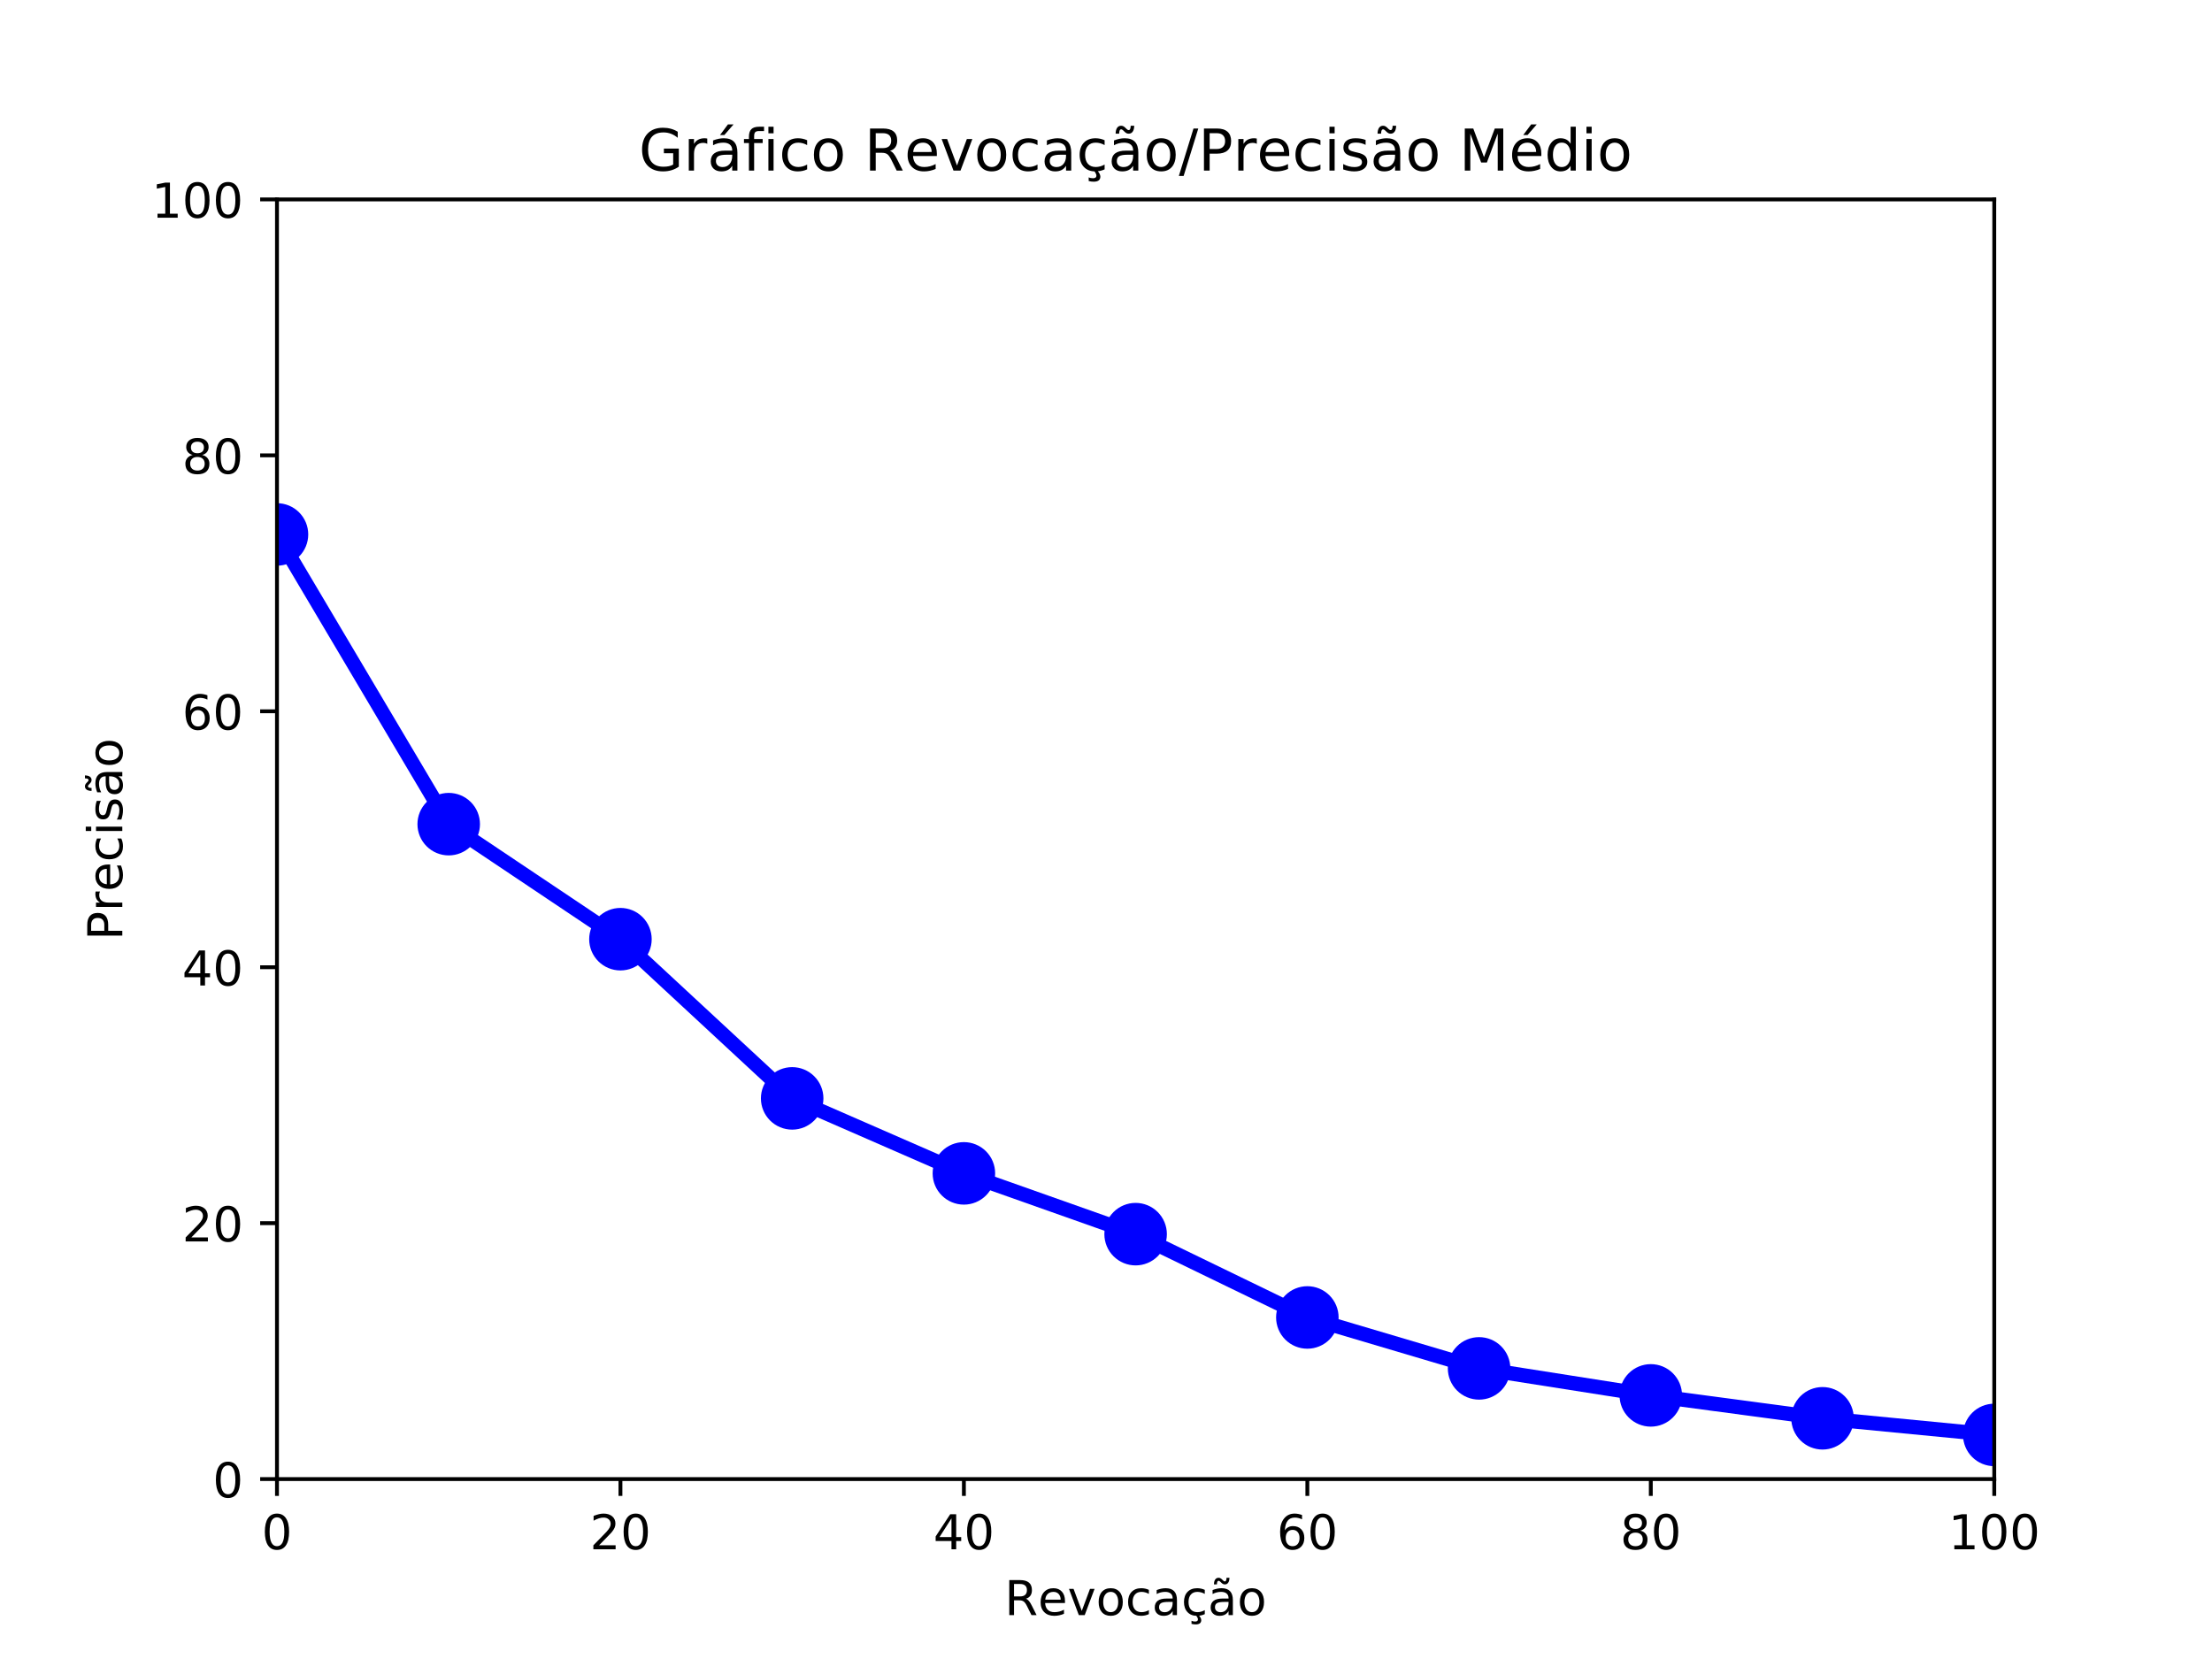
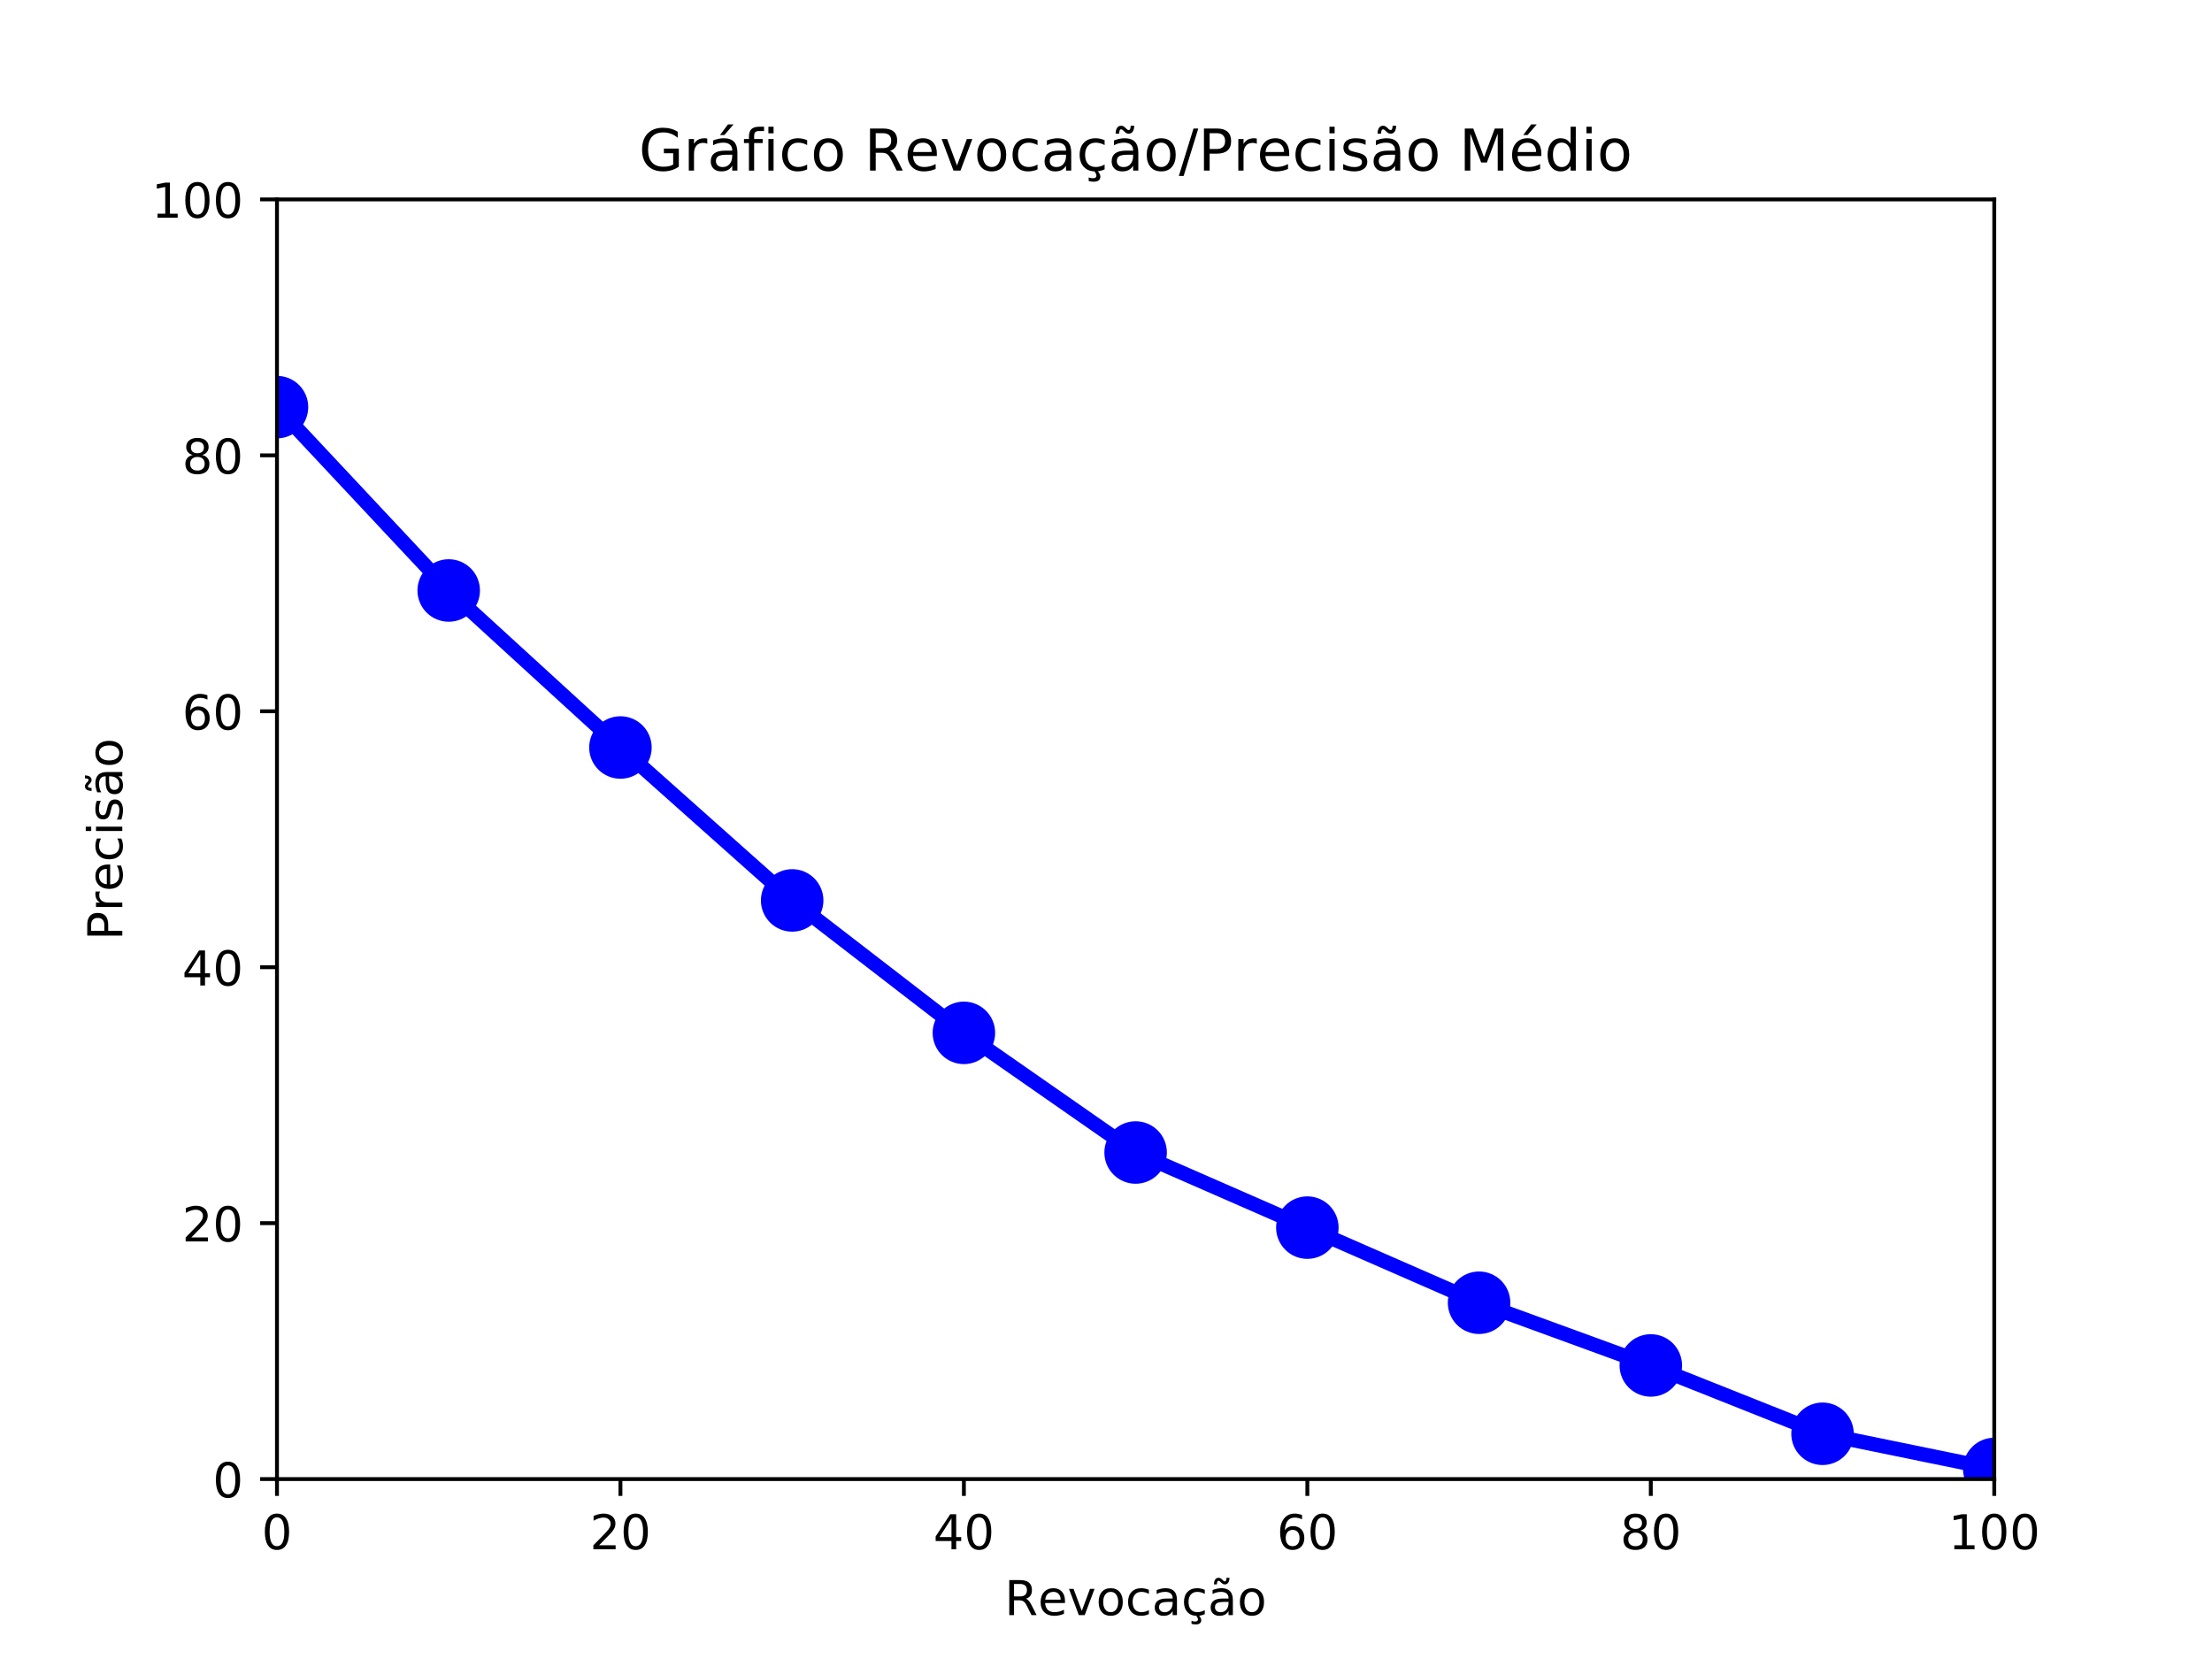
<svg xmlns="http://www.w3.org/2000/svg" xmlns:xlink="http://www.w3.org/1999/xlink" height="345pt" version="1.1" viewBox="0 0 460 345" width="460pt">
  <defs>
    <style type="text/css">
*{stroke-linecap:butt;stroke-linejoin:round;}
  </style>
  </defs>
  <g id="figure_1">
    <g id="patch_1">
      <path d="M 0 345.6  L 460.8 345.6  L 460.8 0  L 0 0  z " style="fill:#ffffff;" />
    </g>
    <g id="axes_1">
      <g id="patch_2">
        <path d="M 57.6 307.584  L 414.72 307.584  L 414.72 41.472  L 57.6 41.472  z " style="fill:#ffffff;" />
      </g>
      <g id="matplotlib.axis_1">
        <g id="xtick_1">
          <g id="line2d_1">
            <defs>
-               <path d="M 0 0  L 0 3.5  " id="m43dd2296f0" style="stroke:#000000;stroke-width:0.8;" />
-             </defs>
-             <g>
-               <use style="stroke:#000000;stroke-width:0.8;" x="57.6" xlink:href="#m43dd2296f0" y="307.584" />
+               <path d="M 0 0  L 0 3.5  " id="m8f51db80e0" style="stroke:#000000;stroke-width:0.8;" />
+             </defs>
+             <g>
+               <use style="stroke:#000000;stroke-width:0.8;" x="57.6" xlink:href="#m8f51db80e0" y="307.584" />
            </g>
          </g>
          <g id="text_1">
            <defs>
              <path d="M 31.781 66.406  Q 24.172 66.406 20.328 58.906  Q 16.5 51.422 16.5 36.375  Q 16.5 21.391 20.328 13.891  Q 24.172 6.391 31.781 6.391  Q 39.453 6.391 43.281 13.891  Q 47.125 21.391 47.125 36.375  Q 47.125 51.422 43.281 58.906  Q 39.453 66.406 31.781 66.406  z M 31.781 74.219  Q 44.047 74.219 50.516 64.516  Q 56.984 54.828 56.984 36.375  Q 56.984 17.969 50.516 8.266  Q 44.047 -1.422 31.781 -1.422  Q 19.531 -1.422 13.062 8.266  Q 6.594 17.969 6.594 36.375  Q 6.594 54.828 13.062 64.516  Q 19.531 74.219 31.781 74.219  z " id="DejaVuSans-30" />
            </defs>
            <g transform="translate(54.41875 322.1824)scale(0.1 -0.1)">
              <use xlink:href="#DejaVuSans-30" />
            </g>
          </g>
        </g>
        <g id="xtick_2">
          <g id="line2d_2">
            <g>
-               <use style="stroke:#000000;stroke-width:0.8;" x="129.024" xlink:href="#m43dd2296f0" y="307.584" />
+               <use style="stroke:#000000;stroke-width:0.8;" x="129.024" xlink:href="#m8f51db80e0" y="307.584" />
            </g>
          </g>
          <g id="text_2">
            <defs>
              <path d="M 19.188 8.297  L 53.609 8.297  L 53.609 0  L 7.328 0  L 7.328 8.297  Q 12.938 14.109 22.625 23.891  Q 32.328 33.688 34.812 36.531  Q 39.547 41.844 41.422 45.531  Q 43.312 49.219 43.312 52.781  Q 43.312 58.594 39.234 62.25  Q 35.156 65.922 28.609 65.922  Q 23.969 65.922 18.812 64.312  Q 13.672 62.703 7.812 59.422  L 7.812 69.391  Q 13.766 71.781 18.938 73  Q 24.125 74.219 28.422 74.219  Q 39.75 74.219 46.484 68.547  Q 53.219 62.891 53.219 53.422  Q 53.219 48.922 51.531 44.891  Q 49.859 40.875 45.406 35.406  Q 44.188 33.984 37.641 27.219  Q 31.109 20.453 19.188 8.297  z " id="DejaVuSans-32" />
            </defs>
            <g transform="translate(122.6615 322.1824)scale(0.1 -0.1)">
              <use xlink:href="#DejaVuSans-32" />
              <use x="63.623" xlink:href="#DejaVuSans-30" />
            </g>
          </g>
        </g>
        <g id="xtick_3">
          <g id="line2d_3">
            <g>
-               <use style="stroke:#000000;stroke-width:0.8;" x="200.448" xlink:href="#m43dd2296f0" y="307.584" />
+               <use style="stroke:#000000;stroke-width:0.8;" x="200.448" xlink:href="#m8f51db80e0" y="307.584" />
            </g>
          </g>
          <g id="text_3">
            <defs>
              <path d="M 37.797 64.312  L 12.891 25.391  L 37.797 25.391  z M 35.203 72.906  L 47.609 72.906  L 47.609 25.391  L 58.016 25.391  L 58.016 17.188  L 47.609 17.188  L 47.609 0  L 37.797 0  L 37.797 17.188  L 4.891 17.188  L 4.891 26.703  z " id="DejaVuSans-34" />
            </defs>
            <g transform="translate(194.0855 322.1824)scale(0.1 -0.1)">
              <use xlink:href="#DejaVuSans-34" />
              <use x="63.623" xlink:href="#DejaVuSans-30" />
            </g>
          </g>
        </g>
        <g id="xtick_4">
          <g id="line2d_4">
            <g>
-               <use style="stroke:#000000;stroke-width:0.8;" x="271.872" xlink:href="#m43dd2296f0" y="307.584" />
+               <use style="stroke:#000000;stroke-width:0.8;" x="271.872" xlink:href="#m8f51db80e0" y="307.584" />
            </g>
          </g>
          <g id="text_4">
            <defs>
              <path d="M 33.016 40.375  Q 26.375 40.375 22.484 35.828  Q 18.609 31.297 18.609 23.391  Q 18.609 15.531 22.484 10.953  Q 26.375 6.391 33.016 6.391  Q 39.656 6.391 43.531 10.953  Q 47.406 15.531 47.406 23.391  Q 47.406 31.297 43.531 35.828  Q 39.656 40.375 33.016 40.375  z M 52.594 71.297  L 52.594 62.312  Q 48.875 64.062 45.094 64.984  Q 41.312 65.922 37.594 65.922  Q 27.828 65.922 22.672 59.328  Q 17.531 52.734 16.797 39.406  Q 19.672 43.656 24.016 45.922  Q 28.375 48.188 33.594 48.188  Q 44.578 48.188 50.953 41.516  Q 57.328 34.859 57.328 23.391  Q 57.328 12.156 50.688 5.359  Q 44.047 -1.422 33.016 -1.422  Q 20.359 -1.422 13.672 8.266  Q 6.984 17.969 6.984 36.375  Q 6.984 53.656 15.188 63.938  Q 23.391 74.219 37.203 74.219  Q 40.922 74.219 44.703 73.484  Q 48.484 72.75 52.594 71.297  z " id="DejaVuSans-36" />
            </defs>
            <g transform="translate(265.5095 322.1824)scale(0.1 -0.1)">
              <use xlink:href="#DejaVuSans-36" />
              <use x="63.623" xlink:href="#DejaVuSans-30" />
            </g>
          </g>
        </g>
        <g id="xtick_5">
          <g id="line2d_5">
            <g>
-               <use style="stroke:#000000;stroke-width:0.8;" x="343.296" xlink:href="#m43dd2296f0" y="307.584" />
+               <use style="stroke:#000000;stroke-width:0.8;" x="343.296" xlink:href="#m8f51db80e0" y="307.584" />
            </g>
          </g>
          <g id="text_5">
            <defs>
              <path d="M 31.781 34.625  Q 24.75 34.625 20.719 30.859  Q 16.703 27.094 16.703 20.516  Q 16.703 13.922 20.719 10.156  Q 24.75 6.391 31.781 6.391  Q 38.812 6.391 42.859 10.172  Q 46.922 13.969 46.922 20.516  Q 46.922 27.094 42.891 30.859  Q 38.875 34.625 31.781 34.625  z M 21.922 38.812  Q 15.578 40.375 12.031 44.719  Q 8.5 49.078 8.5 55.328  Q 8.5 64.062 14.719 69.141  Q 20.953 74.219 31.781 74.219  Q 42.672 74.219 48.875 69.141  Q 55.078 64.062 55.078 55.328  Q 55.078 49.078 51.531 44.719  Q 48 40.375 41.703 38.812  Q 48.828 37.156 52.797 32.312  Q 56.781 27.484 56.781 20.516  Q 56.781 9.906 50.312 4.234  Q 43.844 -1.422 31.781 -1.422  Q 19.734 -1.422 13.25 4.234  Q 6.781 9.906 6.781 20.516  Q 6.781 27.484 10.781 32.312  Q 14.797 37.156 21.922 38.812  z M 18.312 54.391  Q 18.312 48.734 21.844 45.562  Q 25.391 42.391 31.781 42.391  Q 38.141 42.391 41.719 45.562  Q 45.312 48.734 45.312 54.391  Q 45.312 60.062 41.719 63.234  Q 38.141 66.406 31.781 66.406  Q 25.391 66.406 21.844 63.234  Q 18.312 60.062 18.312 54.391  z " id="DejaVuSans-38" />
            </defs>
            <g transform="translate(336.9335 322.1824)scale(0.1 -0.1)">
              <use xlink:href="#DejaVuSans-38" />
              <use x="63.623" xlink:href="#DejaVuSans-30" />
            </g>
          </g>
        </g>
        <g id="xtick_6">
          <g id="line2d_6">
            <g>
-               <use style="stroke:#000000;stroke-width:0.8;" x="414.72" xlink:href="#m43dd2296f0" y="307.584" />
+               <use style="stroke:#000000;stroke-width:0.8;" x="414.72" xlink:href="#m8f51db80e0" y="307.584" />
            </g>
          </g>
          <g id="text_6">
            <defs>
              <path d="M 12.406 8.297  L 28.516 8.297  L 28.516 63.922  L 10.984 60.406  L 10.984 69.391  L 28.422 72.906  L 38.281 72.906  L 38.281 8.297  L 54.391 8.297  L 54.391 0  L 12.406 0  z " id="DejaVuSans-31" />
            </defs>
            <g transform="translate(405.1762 322.1824)scale(0.1 -0.1)">
              <use xlink:href="#DejaVuSans-31" />
              <use x="63.623" xlink:href="#DejaVuSans-30" />
              <use x="127.246" xlink:href="#DejaVuSans-30" />
            </g>
          </g>
        </g>
        <g id="text_7">
          <defs>
            <path d="M 44.391 34.188  Q 47.562 33.109 50.562 29.594  Q 53.562 26.078 56.594 19.922  L 66.609 0  L 56 0  L 46.688 18.703  Q 43.062 26.031 39.672 28.422  Q 36.281 30.812 30.422 30.812  L 19.672 30.812  L 19.672 0  L 9.812 0  L 9.812 72.906  L 32.078 72.906  Q 44.578 72.906 50.734 67.672  Q 56.891 62.453 56.891 51.906  Q 56.891 45.016 53.688 40.469  Q 50.484 35.938 44.391 34.188  z M 19.672 64.797  L 19.672 38.922  L 32.078 38.922  Q 39.203 38.922 42.844 42.219  Q 46.484 45.516 46.484 51.906  Q 46.484 58.297 42.844 61.547  Q 39.203 64.797 32.078 64.797  z " id="DejaVuSans-52" />
            <path d="M 56.203 29.594  L 56.203 25.203  L 14.891 25.203  Q 15.484 15.922 20.484 11.062  Q 25.484 6.203 34.422 6.203  Q 39.594 6.203 44.453 7.469  Q 49.312 8.734 54.109 11.281  L 54.109 2.781  Q 49.266 0.734 44.188 -0.344  Q 39.109 -1.422 33.891 -1.422  Q 20.797 -1.422 13.156 6.188  Q 5.516 13.812 5.516 26.812  Q 5.516 40.234 12.766 48.109  Q 20.016 56 32.328 56  Q 43.359 56 49.781 48.891  Q 56.203 41.797 56.203 29.594  z M 47.219 32.234  Q 47.125 39.594 43.094 43.984  Q 39.062 48.391 32.422 48.391  Q 24.906 48.391 20.391 44.141  Q 15.875 39.891 15.188 32.172  z " id="DejaVuSans-65" />
            <path d="M 2.984 54.688  L 12.5 54.688  L 29.594 8.797  L 46.688 54.688  L 56.203 54.688  L 35.688 0  L 23.484 0  z " id="DejaVuSans-76" />
            <path d="M 30.609 48.391  Q 23.391 48.391 19.188 42.75  Q 14.984 37.109 14.984 27.297  Q 14.984 17.484 19.156 11.844  Q 23.344 6.203 30.609 6.203  Q 37.797 6.203 41.984 11.859  Q 46.188 17.531 46.188 27.297  Q 46.188 37.016 41.984 42.703  Q 37.797 48.391 30.609 48.391  z M 30.609 56  Q 42.328 56 49.016 48.375  Q 55.719 40.766 55.719 27.297  Q 55.719 13.875 49.016 6.219  Q 42.328 -1.422 30.609 -1.422  Q 18.844 -1.422 12.172 6.219  Q 5.516 13.875 5.516 27.297  Q 5.516 40.766 12.172 48.375  Q 18.844 56 30.609 56  z " id="DejaVuSans-6f" />
            <path d="M 48.781 52.594  L 48.781 44.188  Q 44.969 46.297 41.141 47.344  Q 37.312 48.391 33.406 48.391  Q 24.656 48.391 19.812 42.844  Q 14.984 37.312 14.984 27.297  Q 14.984 17.281 19.812 11.734  Q 24.656 6.203 33.406 6.203  Q 37.312 6.203 41.141 7.25  Q 44.969 8.297 48.781 10.406  L 48.781 2.094  Q 45.016 0.344 40.984 -0.531  Q 36.969 -1.422 32.422 -1.422  Q 20.062 -1.422 12.781 6.344  Q 5.516 14.109 5.516 27.297  Q 5.516 40.672 12.859 48.328  Q 20.219 56 33.016 56  Q 37.156 56 41.109 55.141  Q 45.062 54.297 48.781 52.594  z " id="DejaVuSans-63" />
            <path d="M 34.281 27.484  Q 23.391 27.484 19.188 25  Q 14.984 22.516 14.984 16.5  Q 14.984 11.719 18.141 8.906  Q 21.297 6.109 26.703 6.109  Q 34.188 6.109 38.703 11.406  Q 43.219 16.703 43.219 25.484  L 43.219 27.484  z M 52.203 31.203  L 52.203 0  L 43.219 0  L 43.219 8.297  Q 40.141 3.328 35.547 0.953  Q 30.953 -1.422 24.312 -1.422  Q 15.922 -1.422 10.953 3.297  Q 6 8.016 6 15.922  Q 6 25.141 12.172 29.828  Q 18.359 34.516 30.609 34.516  L 43.219 34.516  L 43.219 35.406  Q 43.219 41.609 39.141 45  Q 35.062 48.391 27.688 48.391  Q 23 48.391 18.547 47.266  Q 14.109 46.141 10.016 43.891  L 10.016 52.203  Q 14.938 54.109 19.578 55.047  Q 24.219 56 28.609 56  Q 40.484 56 46.344 49.844  Q 52.203 43.703 52.203 31.203  z " id="DejaVuSans-61" />
            <path d="M 48.781 52.594  L 48.781 44.188  Q 44.969 46.297 41.141 47.344  Q 37.312 48.391 33.406 48.391  Q 24.656 48.391 19.812 42.844  Q 14.984 37.312 14.984 27.297  Q 14.984 17.281 19.812 11.734  Q 24.656 6.203 33.406 6.203  Q 37.312 6.203 41.141 7.25  Q 44.969 8.297 48.781 10.406  L 48.781 2.094  Q 45.016 0.344 40.984 -0.531  Q 36.969 -1.422 32.422 -1.422  Q 20.062 -1.422 12.781 6.344  Q 5.516 14.109 5.516 27.297  Q 5.516 40.672 12.859 48.328  Q 20.219 56 33.016 56  Q 37.156 56 41.109 55.141  Q 45.062 54.297 48.781 52.594  z M 36.109 0  Q 38.781 -3.031 40.094 -5.594  Q 41.422 -8.156 41.422 -10.5  Q 41.422 -14.844 38.484 -17.062  Q 35.562 -19.281 29.797 -19.281  Q 27.562 -19.281 25.438 -18.984  Q 23.312 -18.703 21.203 -18.109  L 21.203 -11.719  Q 22.875 -12.547 24.672 -12.906  Q 26.484 -13.281 28.781 -13.281  Q 31.656 -13.281 33.125 -12.109  Q 34.594 -10.938 34.594 -8.688  Q 34.594 -7.234 33.531 -5.109  Q 32.484 -2.984 30.297 0  z " id="DejaVuSans-e7" />
            <path d="M 34.281 27.484  Q 23.391 27.484 19.188 25  Q 14.984 22.516 14.984 16.5  Q 14.984 11.719 18.141 8.906  Q 21.297 6.109 26.703 6.109  Q 34.188 6.109 38.703 11.406  Q 43.219 16.703 43.219 25.484  L 43.219 27.484  z M 52.203 31.203  L 52.203 0  L 43.219 0  L 43.219 8.297  Q 40.141 3.328 35.547 0.953  Q 30.953 -1.422 24.312 -1.422  Q 15.922 -1.422 10.953 3.297  Q 6 8.016 6 15.922  Q 6 25.141 12.172 29.828  Q 18.359 34.516 30.609 34.516  L 43.219 34.516  L 43.219 35.406  Q 43.219 41.609 39.141 45  Q 35.062 48.391 27.688 48.391  Q 23 48.391 18.547 47.266  Q 14.109 46.141 10.016 43.891  L 10.016 52.203  Q 14.938 54.109 19.578 55.047  Q 24.219 56 28.609 56  Q 40.484 56 46.344 49.844  Q 52.203 43.703 52.203 31.203  z M 28.812 66.891  L 26.016 69.578  Q 24.953 70.562 24.141 71.016  Q 23.344 71.484 22.703 71.484  Q 20.844 71.484 19.969 69.703  Q 19.094 67.922 18.984 63.922  L 12.891 63.922  Q 12.984 70.516 15.469 74.094  Q 17.969 77.688 22.406 77.688  Q 24.266 77.688 25.828 77  Q 27.391 76.312 29.203 74.703  L 31.984 72.016  Q 33.047 71.047 33.859 70.578  Q 34.672 70.125 35.297 70.125  Q 37.156 70.125 38.031 71.906  Q 38.906 73.688 39.016 77.688  L 45.109 77.688  Q 45.016 71.094 42.516 67.5  Q 40.031 63.922 35.594 63.922  Q 33.734 63.922 32.172 64.594  Q 30.609 65.281 28.812 66.891  z " id="DejaVuSans-e3" />
          </defs>
          <g transform="translate(208.9077 335.8793)scale(0.1 -0.1)">
            <use xlink:href="#DejaVuSans-52" />
            <use x="69.42" xlink:href="#DejaVuSans-65" />
            <use x="130.943" xlink:href="#DejaVuSans-76" />
            <use x="190.123" xlink:href="#DejaVuSans-6f" />
            <use x="251.305" xlink:href="#DejaVuSans-63" />
            <use x="306.285" xlink:href="#DejaVuSans-61" />
            <use x="367.564" xlink:href="#DejaVuSans-e7" />
            <use x="422.545" xlink:href="#DejaVuSans-e3" />
            <use x="483.824" xlink:href="#DejaVuSans-6f" />
          </g>
        </g>
      </g>
      <g id="matplotlib.axis_2">
        <g id="ytick_1">
          <g id="line2d_7">
            <defs>
-               <path d="M 0 0  L -3.5 0  " id="mae11c2a19c" style="stroke:#000000;stroke-width:0.8;" />
-             </defs>
-             <g>
-               <use style="stroke:#000000;stroke-width:0.8;" x="57.6" xlink:href="#mae11c2a19c" y="307.584" />
+               <path d="M 0 0  L -3.5 0  " id="mb0e81b73f1" style="stroke:#000000;stroke-width:0.8;" />
+             </defs>
+             <g>
+               <use style="stroke:#000000;stroke-width:0.8;" x="57.6" xlink:href="#mb0e81b73f1" y="307.584" />
            </g>
          </g>
          <g id="text_8">
            <g transform="translate(44.2375 311.3832)scale(0.1 -0.1)">
              <use xlink:href="#DejaVuSans-30" />
            </g>
          </g>
        </g>
        <g id="ytick_2">
          <g id="line2d_8">
            <g>
-               <use style="stroke:#000000;stroke-width:0.8;" x="57.6" xlink:href="#mae11c2a19c" y="254.362" />
+               <use style="stroke:#000000;stroke-width:0.8;" x="57.6" xlink:href="#mb0e81b73f1" y="254.362" />
            </g>
          </g>
          <g id="text_9">
            <g transform="translate(37.875 258.1608)scale(0.1 -0.1)">
              <use xlink:href="#DejaVuSans-32" />
              <use x="63.623" xlink:href="#DejaVuSans-30" />
            </g>
          </g>
        </g>
        <g id="ytick_3">
          <g id="line2d_9">
            <g>
-               <use style="stroke:#000000;stroke-width:0.8;" x="57.6" xlink:href="#mae11c2a19c" y="201.139" />
+               <use style="stroke:#000000;stroke-width:0.8;" x="57.6" xlink:href="#mb0e81b73f1" y="201.139" />
            </g>
          </g>
          <g id="text_10">
            <g transform="translate(37.875 204.9384)scale(0.1 -0.1)">
              <use xlink:href="#DejaVuSans-34" />
              <use x="63.623" xlink:href="#DejaVuSans-30" />
            </g>
          </g>
        </g>
        <g id="ytick_4">
          <g id="line2d_10">
            <g>
-               <use style="stroke:#000000;stroke-width:0.8;" x="57.6" xlink:href="#mae11c2a19c" y="147.917" />
+               <use style="stroke:#000000;stroke-width:0.8;" x="57.6" xlink:href="#mb0e81b73f1" y="147.917" />
            </g>
          </g>
          <g id="text_11">
            <g transform="translate(37.875 151.716)scale(0.1 -0.1)">
              <use xlink:href="#DejaVuSans-36" />
              <use x="63.623" xlink:href="#DejaVuSans-30" />
            </g>
          </g>
        </g>
        <g id="ytick_5">
          <g id="line2d_11">
            <g>
-               <use style="stroke:#000000;stroke-width:0.8;" x="57.6" xlink:href="#mae11c2a19c" y="94.694" />
+               <use style="stroke:#000000;stroke-width:0.8;" x="57.6" xlink:href="#mb0e81b73f1" y="94.694" />
            </g>
          </g>
          <g id="text_12">
            <g transform="translate(37.875 98.49362)scale(0.1 -0.1)">
              <use xlink:href="#DejaVuSans-38" />
              <use x="63.623" xlink:href="#DejaVuSans-30" />
            </g>
          </g>
        </g>
        <g id="ytick_6">
          <g id="line2d_12">
            <g>
-               <use style="stroke:#000000;stroke-width:0.8;" x="57.6" xlink:href="#mae11c2a19c" y="41.472" />
+               <use style="stroke:#000000;stroke-width:0.8;" x="57.6" xlink:href="#mb0e81b73f1" y="41.472" />
            </g>
          </g>
          <g id="text_13">
            <g transform="translate(31.5125 45.27122)scale(0.1 -0.1)">
              <use xlink:href="#DejaVuSans-31" />
              <use x="63.623" xlink:href="#DejaVuSans-30" />
              <use x="127.246" xlink:href="#DejaVuSans-30" />
            </g>
          </g>
        </g>
        <g id="text_14">
          <defs>
            <path d="M 19.672 64.797  L 19.672 37.406  L 32.078 37.406  Q 38.969 37.406 42.719 40.969  Q 46.484 44.531 46.484 51.125  Q 46.484 57.672 42.719 61.234  Q 38.969 64.797 32.078 64.797  z M 9.812 72.906  L 32.078 72.906  Q 44.344 72.906 50.609 67.359  Q 56.891 61.812 56.891 51.125  Q 56.891 40.328 50.609 34.812  Q 44.344 29.297 32.078 29.297  L 19.672 29.297  L 19.672 0  L 9.812 0  z " id="DejaVuSans-50" />
            <path d="M 41.109 46.297  Q 39.594 47.172 37.812 47.578  Q 36.031 48 33.891 48  Q 26.266 48 22.188 43.047  Q 18.109 38.094 18.109 28.812  L 18.109 0  L 9.078 0  L 9.078 54.688  L 18.109 54.688  L 18.109 46.188  Q 20.953 51.172 25.484 53.578  Q 30.031 56 36.531 56  Q 37.453 56 38.578 55.875  Q 39.703 55.766 41.062 55.516  z " id="DejaVuSans-72" />
            <path d="M 9.422 54.688  L 18.406 54.688  L 18.406 0  L 9.422 0  z M 9.422 75.984  L 18.406 75.984  L 18.406 64.594  L 9.422 64.594  z " id="DejaVuSans-69" />
            <path d="M 44.281 53.078  L 44.281 44.578  Q 40.484 46.531 36.375 47.5  Q 32.281 48.484 27.875 48.484  Q 21.188 48.484 17.844 46.438  Q 14.5 44.391 14.5 40.281  Q 14.5 37.156 16.891 35.375  Q 19.281 33.594 26.516 31.984  L 29.594 31.297  Q 39.156 29.25 43.188 25.516  Q 47.219 21.781 47.219 15.094  Q 47.219 7.469 41.188 3.016  Q 35.156 -1.422 24.609 -1.422  Q 20.219 -1.422 15.453 -0.562  Q 10.688 0.297 5.422 2  L 5.422 11.281  Q 10.406 8.688 15.234 7.391  Q 20.062 6.109 24.812 6.109  Q 31.156 6.109 34.562 8.281  Q 37.984 10.453 37.984 14.406  Q 37.984 18.062 35.516 20.016  Q 33.062 21.969 24.703 23.781  L 21.578 24.516  Q 13.234 26.266 9.516 29.906  Q 5.812 33.547 5.812 39.891  Q 5.812 47.609 11.281 51.797  Q 16.75 56 26.812 56  Q 31.781 56 36.172 55.266  Q 40.578 54.547 44.281 53.078  z " id="DejaVuSans-73" />
          </defs>
          <g transform="translate(25.43281 195.5389)rotate(-90)scale(0.1 -0.1)">
            <use xlink:href="#DejaVuSans-50" />
            <use x="60.287" xlink:href="#DejaVuSans-72" />
            <use x="101.369" xlink:href="#DejaVuSans-65" />
            <use x="162.893" xlink:href="#DejaVuSans-63" />
            <use x="217.873" xlink:href="#DejaVuSans-69" />
            <use x="245.656" xlink:href="#DejaVuSans-73" />
            <use x="297.756" xlink:href="#DejaVuSans-e3" />
            <use x="359.035" xlink:href="#DejaVuSans-6f" />
          </g>
        </g>
      </g>
      <g id="line2d_13">
-         <path clip-path="url(#pbb00adc7ea)" d="M 57.6 111.14  L 93.312 171.388  L 129.024 195.311  L 164.736 228.416  L 200.448 244.01  L 236.16 256.65  L 271.872 273.974  L 307.584 284.565  L 343.296 290.18  L 379.008 294.944  L 414.72 298.403  " style="fill:none;stroke:#0000ff;stroke-linecap:square;stroke-width:3;" />
+         <path clip-path="url(#p07e0b0cc9f)" d="M 57.6 84.662  L 93.312 122.796  L 129.024 155.448  L 164.736 187.248  L 200.448 214.791  L 236.16 239.672  L 271.872 255.293  L 307.584 270.914  L 343.296 283.953  L 379.008 298.164  L 414.72 305.482  " style="fill:none;stroke:#0000ff;stroke-linecap:square;stroke-width:3;" />
        <defs>
-           <path d="M 0 3  C 0.796 3 1.559 2.684 2.121 2.121  C 2.684 1.559 3 0.796 3 0  C 3 -0.796 2.684 -1.559 2.121 -2.121  C 1.559 -2.684 0.796 -3 0 -3  C -0.796 -3 -1.559 -2.684 -2.121 -2.121  C -2.684 -1.559 -3 -0.796 -3 0  C -3 0.796 -2.684 1.559 -2.121 2.121  C -1.559 2.684 -0.796 3 0 3  z " id="m12eed704ae" style="stroke:#0000ff;stroke-width:7;" />
+           <path d="M 0 3  C 0.796 3 1.559 2.684 2.121 2.121  C 2.684 1.559 3 0.796 3 0  C 3 -0.796 2.684 -1.559 2.121 -2.121  C 1.559 -2.684 0.796 -3 0 -3  C -0.796 -3 -1.559 -2.684 -2.121 -2.121  C -2.684 -1.559 -3 -0.796 -3 0  C -3 0.796 -2.684 1.559 -2.121 2.121  C -1.559 2.684 -0.796 3 0 3  z " id="m12b21c9040" style="stroke:#0000ff;stroke-width:7;" />
        </defs>
-         <g clip-path="url(#pbb00adc7ea)">
-           <use style="fill:#0000ff;stroke:#0000ff;stroke-width:7;" x="57.6" xlink:href="#m12eed704ae" y="111.14" />
-           <use style="fill:#0000ff;stroke:#0000ff;stroke-width:7;" x="93.312" xlink:href="#m12eed704ae" y="171.388" />
-           <use style="fill:#0000ff;stroke:#0000ff;stroke-width:7;" x="129.024" xlink:href="#m12eed704ae" y="195.311" />
-           <use style="fill:#0000ff;stroke:#0000ff;stroke-width:7;" x="164.736" xlink:href="#m12eed704ae" y="228.416" />
-           <use style="fill:#0000ff;stroke:#0000ff;stroke-width:7;" x="200.448" xlink:href="#m12eed704ae" y="244.01" />
-           <use style="fill:#0000ff;stroke:#0000ff;stroke-width:7;" x="236.16" xlink:href="#m12eed704ae" y="256.65" />
-           <use style="fill:#0000ff;stroke:#0000ff;stroke-width:7;" x="271.872" xlink:href="#m12eed704ae" y="273.974" />
-           <use style="fill:#0000ff;stroke:#0000ff;stroke-width:7;" x="307.584" xlink:href="#m12eed704ae" y="284.565" />
-           <use style="fill:#0000ff;stroke:#0000ff;stroke-width:7;" x="343.296" xlink:href="#m12eed704ae" y="290.18" />
-           <use style="fill:#0000ff;stroke:#0000ff;stroke-width:7;" x="379.008" xlink:href="#m12eed704ae" y="294.944" />
-           <use style="fill:#0000ff;stroke:#0000ff;stroke-width:7;" x="414.72" xlink:href="#m12eed704ae" y="298.403" />
+         <g clip-path="url(#p07e0b0cc9f)">
+           <use style="fill:#0000ff;stroke:#0000ff;stroke-width:7;" x="57.6" xlink:href="#m12b21c9040" y="84.662" />
+           <use style="fill:#0000ff;stroke:#0000ff;stroke-width:7;" x="93.312" xlink:href="#m12b21c9040" y="122.796" />
+           <use style="fill:#0000ff;stroke:#0000ff;stroke-width:7;" x="129.024" xlink:href="#m12b21c9040" y="155.448" />
+           <use style="fill:#0000ff;stroke:#0000ff;stroke-width:7;" x="164.736" xlink:href="#m12b21c9040" y="187.248" />
+           <use style="fill:#0000ff;stroke:#0000ff;stroke-width:7;" x="200.448" xlink:href="#m12b21c9040" y="214.791" />
+           <use style="fill:#0000ff;stroke:#0000ff;stroke-width:7;" x="236.16" xlink:href="#m12b21c9040" y="239.672" />
+           <use style="fill:#0000ff;stroke:#0000ff;stroke-width:7;" x="271.872" xlink:href="#m12b21c9040" y="255.293" />
+           <use style="fill:#0000ff;stroke:#0000ff;stroke-width:7;" x="307.584" xlink:href="#m12b21c9040" y="270.914" />
+           <use style="fill:#0000ff;stroke:#0000ff;stroke-width:7;" x="343.296" xlink:href="#m12b21c9040" y="283.953" />
+           <use style="fill:#0000ff;stroke:#0000ff;stroke-width:7;" x="379.008" xlink:href="#m12b21c9040" y="298.164" />
+           <use style="fill:#0000ff;stroke:#0000ff;stroke-width:7;" x="414.72" xlink:href="#m12b21c9040" y="305.482" />
        </g>
      </g>
      <g id="patch_3">
        <path d="M 57.6 307.584  L 57.6 41.472  " style="fill:none;stroke:#000000;stroke-linecap:square;stroke-linejoin:miter;stroke-width:0.8;" />
      </g>
      <g id="patch_4">
        <path d="M 414.72 307.584  L 414.72 41.472  " style="fill:none;stroke:#000000;stroke-linecap:square;stroke-linejoin:miter;stroke-width:0.8;" />
      </g>
      <g id="patch_5">
        <path d="M 57.6 307.584  L 414.72 307.584  " style="fill:none;stroke:#000000;stroke-linecap:square;stroke-linejoin:miter;stroke-width:0.8;" />
      </g>
      <g id="patch_6">
        <path d="M 57.6 41.472  L 414.72 41.472  " style="fill:none;stroke:#000000;stroke-linecap:square;stroke-linejoin:miter;stroke-width:0.8;" />
      </g>
      <g id="text_15">
        <defs>
          <path d="M 59.516 10.406  L 59.516 29.984  L 43.406 29.984  L 43.406 38.094  L 69.281 38.094  L 69.281 6.781  Q 63.578 2.734 56.688 0.656  Q 49.812 -1.422 42 -1.422  Q 24.906 -1.422 15.25 8.562  Q 5.609 18.562 5.609 36.375  Q 5.609 54.25 15.25 64.234  Q 24.906 74.219 42 74.219  Q 49.125 74.219 55.547 72.453  Q 61.969 70.703 67.391 67.281  L 67.391 56.781  Q 61.922 61.422 55.766 63.766  Q 49.609 66.109 42.828 66.109  Q 29.438 66.109 22.719 58.641  Q 16.016 51.172 16.016 36.375  Q 16.016 21.625 22.719 14.156  Q 29.438 6.688 42.828 6.688  Q 48.047 6.688 52.141 7.594  Q 56.25 8.5 59.516 10.406  z " id="DejaVuSans-47" />
          <path d="M 34.281 27.484  Q 23.391 27.484 19.188 25  Q 14.984 22.516 14.984 16.5  Q 14.984 11.719 18.141 8.906  Q 21.297 6.109 26.703 6.109  Q 34.188 6.109 38.703 11.406  Q 43.219 16.703 43.219 25.484  L 43.219 27.484  z M 52.203 31.203  L 52.203 0  L 43.219 0  L 43.219 8.297  Q 40.141 3.328 35.547 0.953  Q 30.953 -1.422 24.312 -1.422  Q 15.922 -1.422 10.953 3.297  Q 6 8.016 6 15.922  Q 6 25.141 12.172 29.828  Q 18.359 34.516 30.609 34.516  L 43.219 34.516  L 43.219 35.406  Q 43.219 41.609 39.141 45  Q 35.062 48.391 27.688 48.391  Q 23 48.391 18.547 47.266  Q 14.109 46.141 10.016 43.891  L 10.016 52.203  Q 14.938 54.109 19.578 55.047  Q 24.219 56 28.609 56  Q 40.484 56 46.344 49.844  Q 52.203 43.703 52.203 31.203  z M 35.781 79.984  L 45.5 79.984  L 29.594 61.625  L 22.109 61.625  z " id="DejaVuSans-e1" />
          <path d="M 37.109 75.984  L 37.109 68.5  L 28.516 68.5  Q 23.688 68.5 21.797 66.547  Q 19.922 64.594 19.922 59.516  L 19.922 54.688  L 34.719 54.688  L 34.719 47.703  L 19.922 47.703  L 19.922 0  L 10.891 0  L 10.891 47.703  L 2.297 47.703  L 2.297 54.688  L 10.891 54.688  L 10.891 58.5  Q 10.891 67.625 15.141 71.797  Q 19.391 75.984 28.609 75.984  z " id="DejaVuSans-66" />
          <path id="DejaVuSans-20" />
          <path d="M 25.391 72.906  L 33.688 72.906  L 8.297 -9.281  L 0 -9.281  z " id="DejaVuSans-2f" />
          <path d="M 9.812 72.906  L 24.516 72.906  L 43.109 23.297  L 61.812 72.906  L 76.516 72.906  L 76.516 0  L 66.891 0  L 66.891 64.016  L 48.094 14.016  L 38.188 14.016  L 19.391 64.016  L 19.391 0  L 9.812 0  z " id="DejaVuSans-4d" />
          <path d="M 56.203 29.594  L 56.203 25.203  L 14.891 25.203  Q 15.484 15.922 20.484 11.062  Q 25.484 6.203 34.422 6.203  Q 39.594 6.203 44.453 7.469  Q 49.312 8.734 54.109 11.281  L 54.109 2.781  Q 49.266 0.734 44.188 -0.344  Q 39.109 -1.422 33.891 -1.422  Q 20.797 -1.422 13.156 6.188  Q 5.516 13.812 5.516 26.812  Q 5.516 40.234 12.766 48.109  Q 20.016 56 32.328 56  Q 43.359 56 49.781 48.891  Q 56.203 41.797 56.203 29.594  z M 47.219 32.234  Q 47.125 39.594 43.094 43.984  Q 39.062 48.391 32.422 48.391  Q 24.906 48.391 20.391 44.141  Q 15.875 39.891 15.188 32.172  z M 38.531 79.984  L 48.25 79.984  L 32.344 61.625  L 24.859 61.625  z " id="DejaVuSans-e9" />
          <path d="M 45.406 46.391  L 45.406 75.984  L 54.391 75.984  L 54.391 0  L 45.406 0  L 45.406 8.203  Q 42.578 3.328 38.25 0.953  Q 33.938 -1.422 27.875 -1.422  Q 17.969 -1.422 11.734 6.484  Q 5.516 14.406 5.516 27.297  Q 5.516 40.188 11.734 48.094  Q 17.969 56 27.875 56  Q 33.938 56 38.25 53.625  Q 42.578 51.266 45.406 46.391  z M 14.797 27.297  Q 14.797 17.391 18.875 11.75  Q 22.953 6.109 30.078 6.109  Q 37.203 6.109 41.297 11.75  Q 45.406 17.391 45.406 27.297  Q 45.406 37.203 41.297 42.844  Q 37.203 48.484 30.078 48.484  Q 22.953 48.484 18.875 42.844  Q 14.797 37.203 14.797 27.297  z " id="DejaVuSans-64" />
        </defs>
        <g transform="translate(132.8512 35.472)scale(0.12 -0.12)">
          <use xlink:href="#DejaVuSans-47" />
          <use x="77.49" xlink:href="#DejaVuSans-72" />
          <use x="118.604" xlink:href="#DejaVuSans-e1" />
          <use x="179.883" xlink:href="#DejaVuSans-66" />
          <use x="215.088" xlink:href="#DejaVuSans-69" />
          <use x="242.871" xlink:href="#DejaVuSans-63" />
          <use x="297.852" xlink:href="#DejaVuSans-6f" />
          <use x="359.033" xlink:href="#DejaVuSans-20" />
          <use x="390.82" xlink:href="#DejaVuSans-52" />
          <use x="460.24" xlink:href="#DejaVuSans-65" />
          <use x="521.764" xlink:href="#DejaVuSans-76" />
          <use x="580.943" xlink:href="#DejaVuSans-6f" />
          <use x="642.125" xlink:href="#DejaVuSans-63" />
          <use x="697.105" xlink:href="#DejaVuSans-61" />
          <use x="758.385" xlink:href="#DejaVuSans-e7" />
          <use x="813.365" xlink:href="#DejaVuSans-e3" />
          <use x="874.645" xlink:href="#DejaVuSans-6f" />
          <use x="935.826" xlink:href="#DejaVuSans-2f" />
          <use x="969.518" xlink:href="#DejaVuSans-50" />
          <use x="1029.805" xlink:href="#DejaVuSans-72" />
          <use x="1070.887" xlink:href="#DejaVuSans-65" />
          <use x="1132.41" xlink:href="#DejaVuSans-63" />
          <use x="1187.391" xlink:href="#DejaVuSans-69" />
          <use x="1215.174" xlink:href="#DejaVuSans-73" />
          <use x="1267.273" xlink:href="#DejaVuSans-e3" />
          <use x="1328.553" xlink:href="#DejaVuSans-6f" />
          <use x="1389.734" xlink:href="#DejaVuSans-20" />
          <use x="1421.521" xlink:href="#DejaVuSans-4d" />
          <use x="1507.801" xlink:href="#DejaVuSans-e9" />
          <use x="1569.324" xlink:href="#DejaVuSans-64" />
          <use x="1632.801" xlink:href="#DejaVuSans-69" />
          <use x="1660.584" xlink:href="#DejaVuSans-6f" />
        </g>
      </g>
    </g>
  </g>
  <defs>
-     <clipPath id="pbb00adc7ea">
+     <clipPath id="p07e0b0cc9f">
      <rect height="266.112" width="357.12" x="57.6" y="41.472" />
    </clipPath>
  </defs>
</svg>
